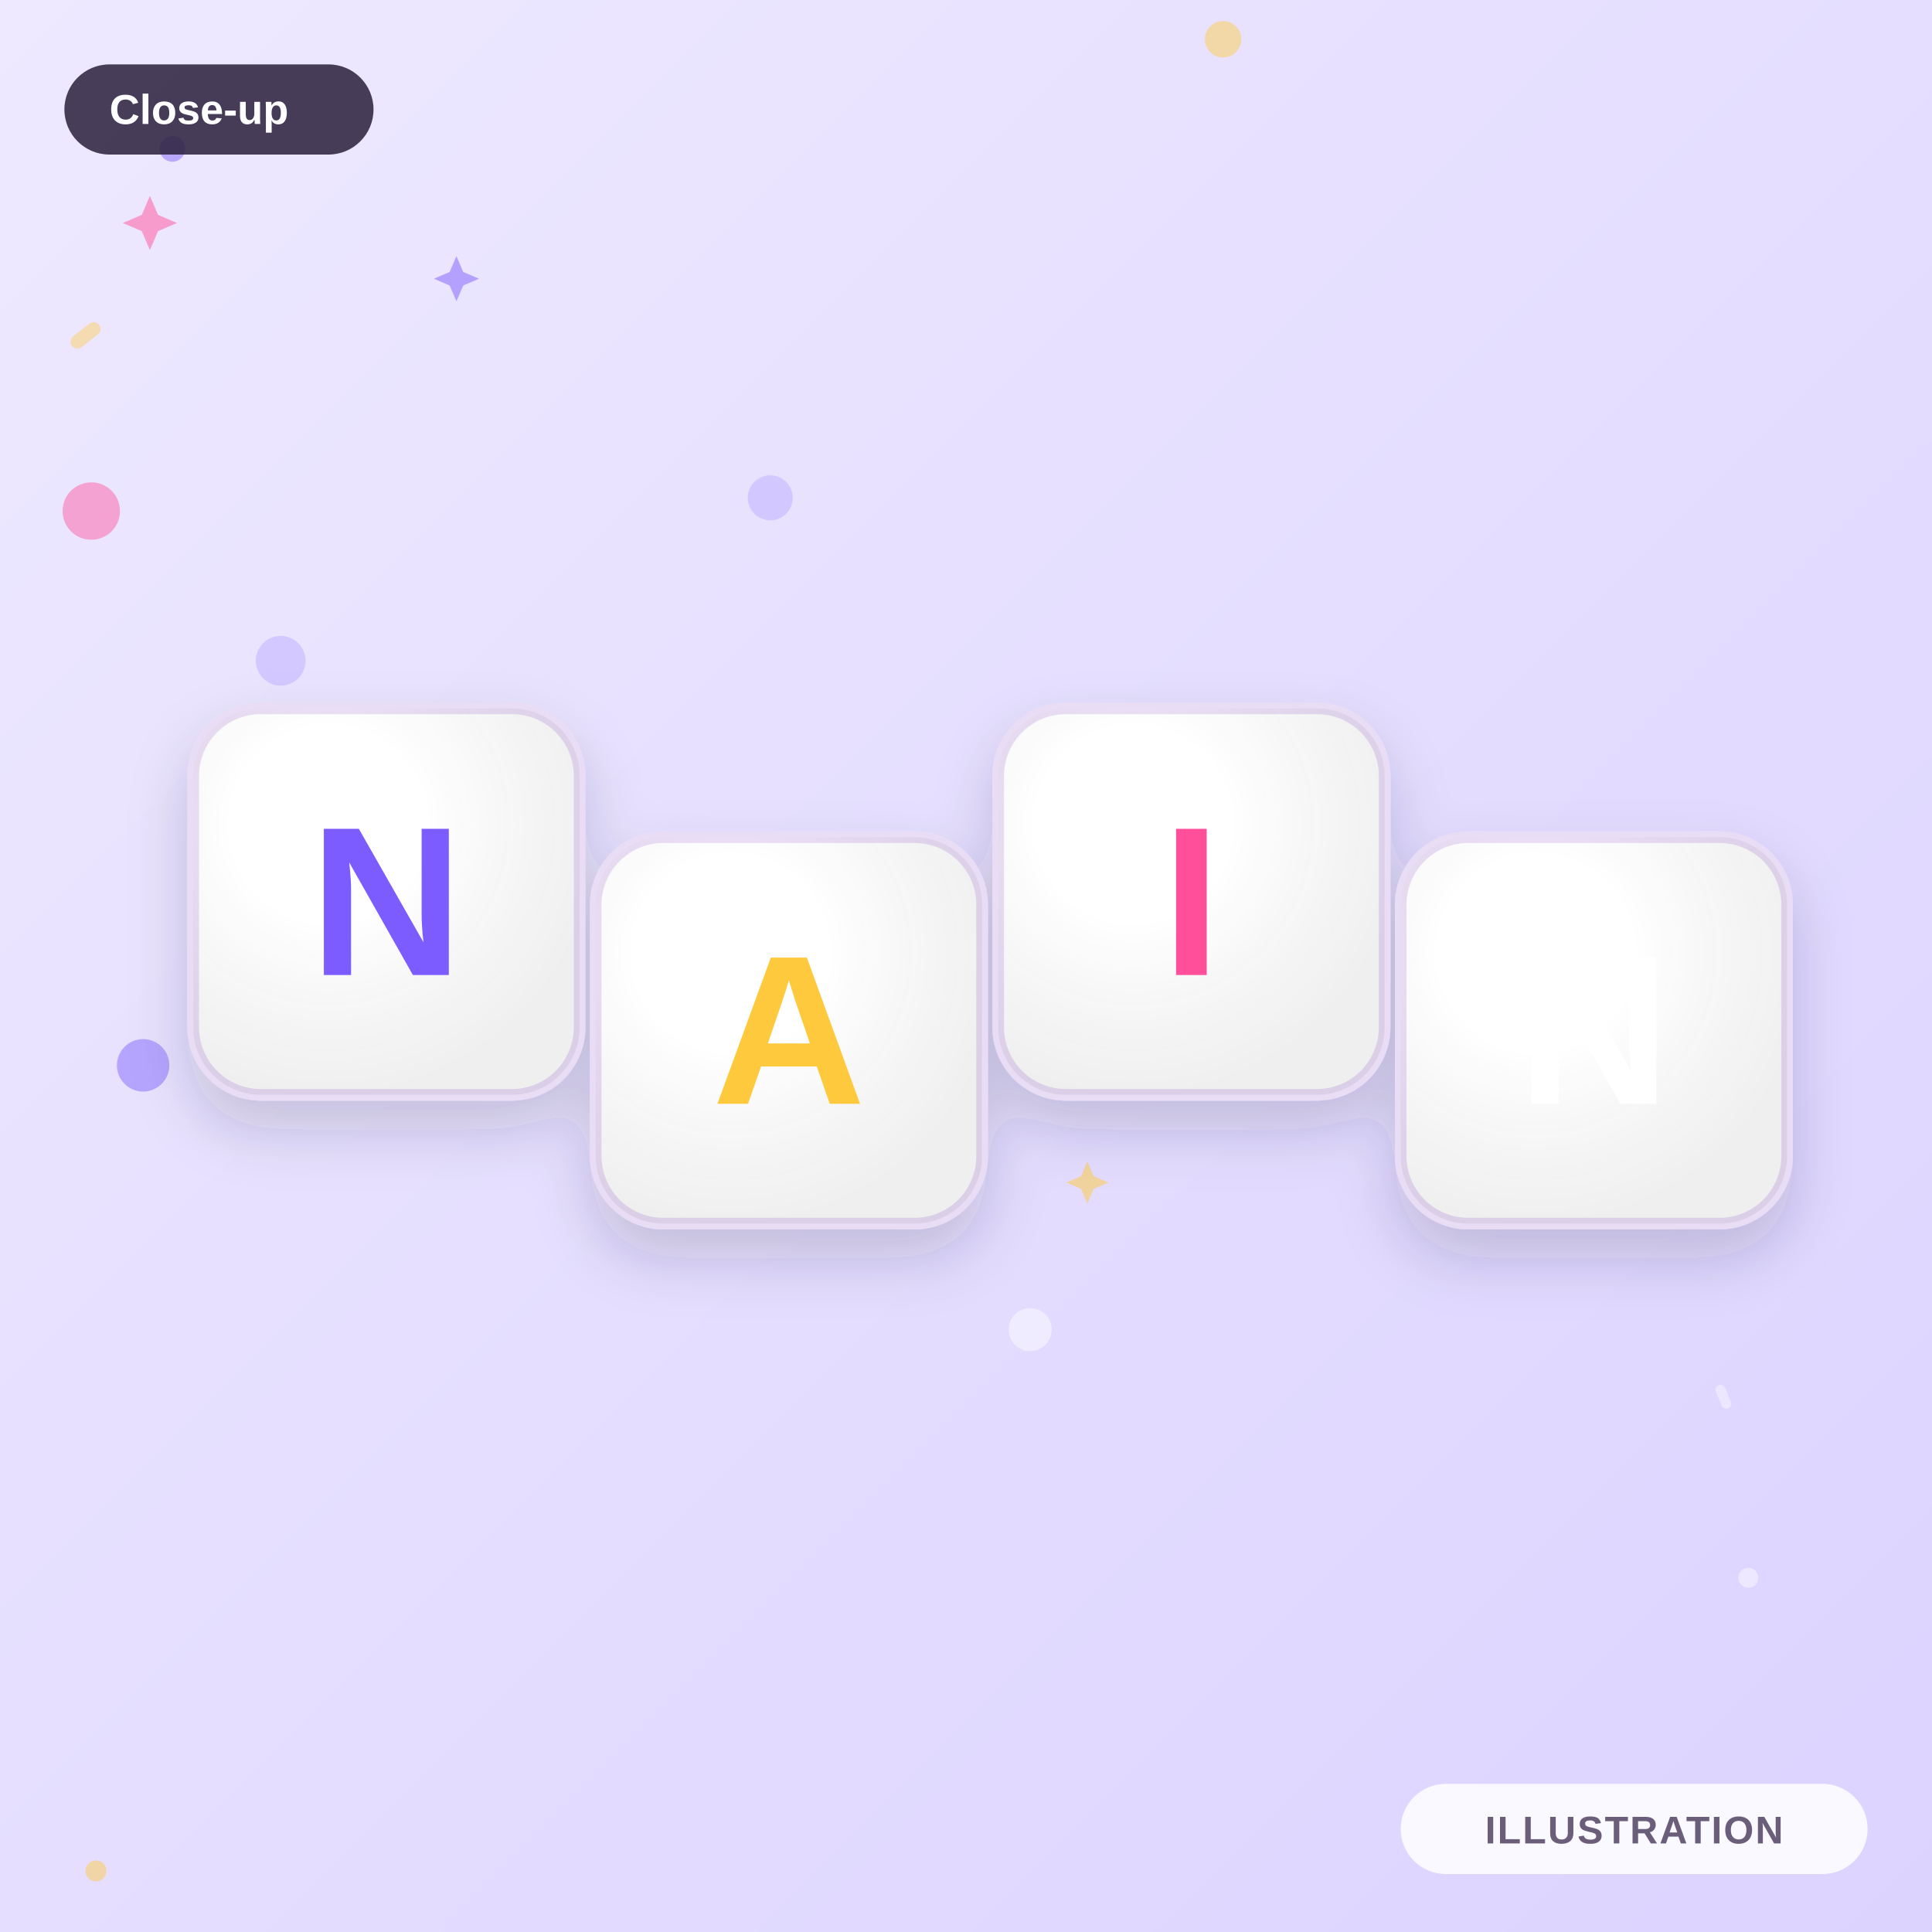
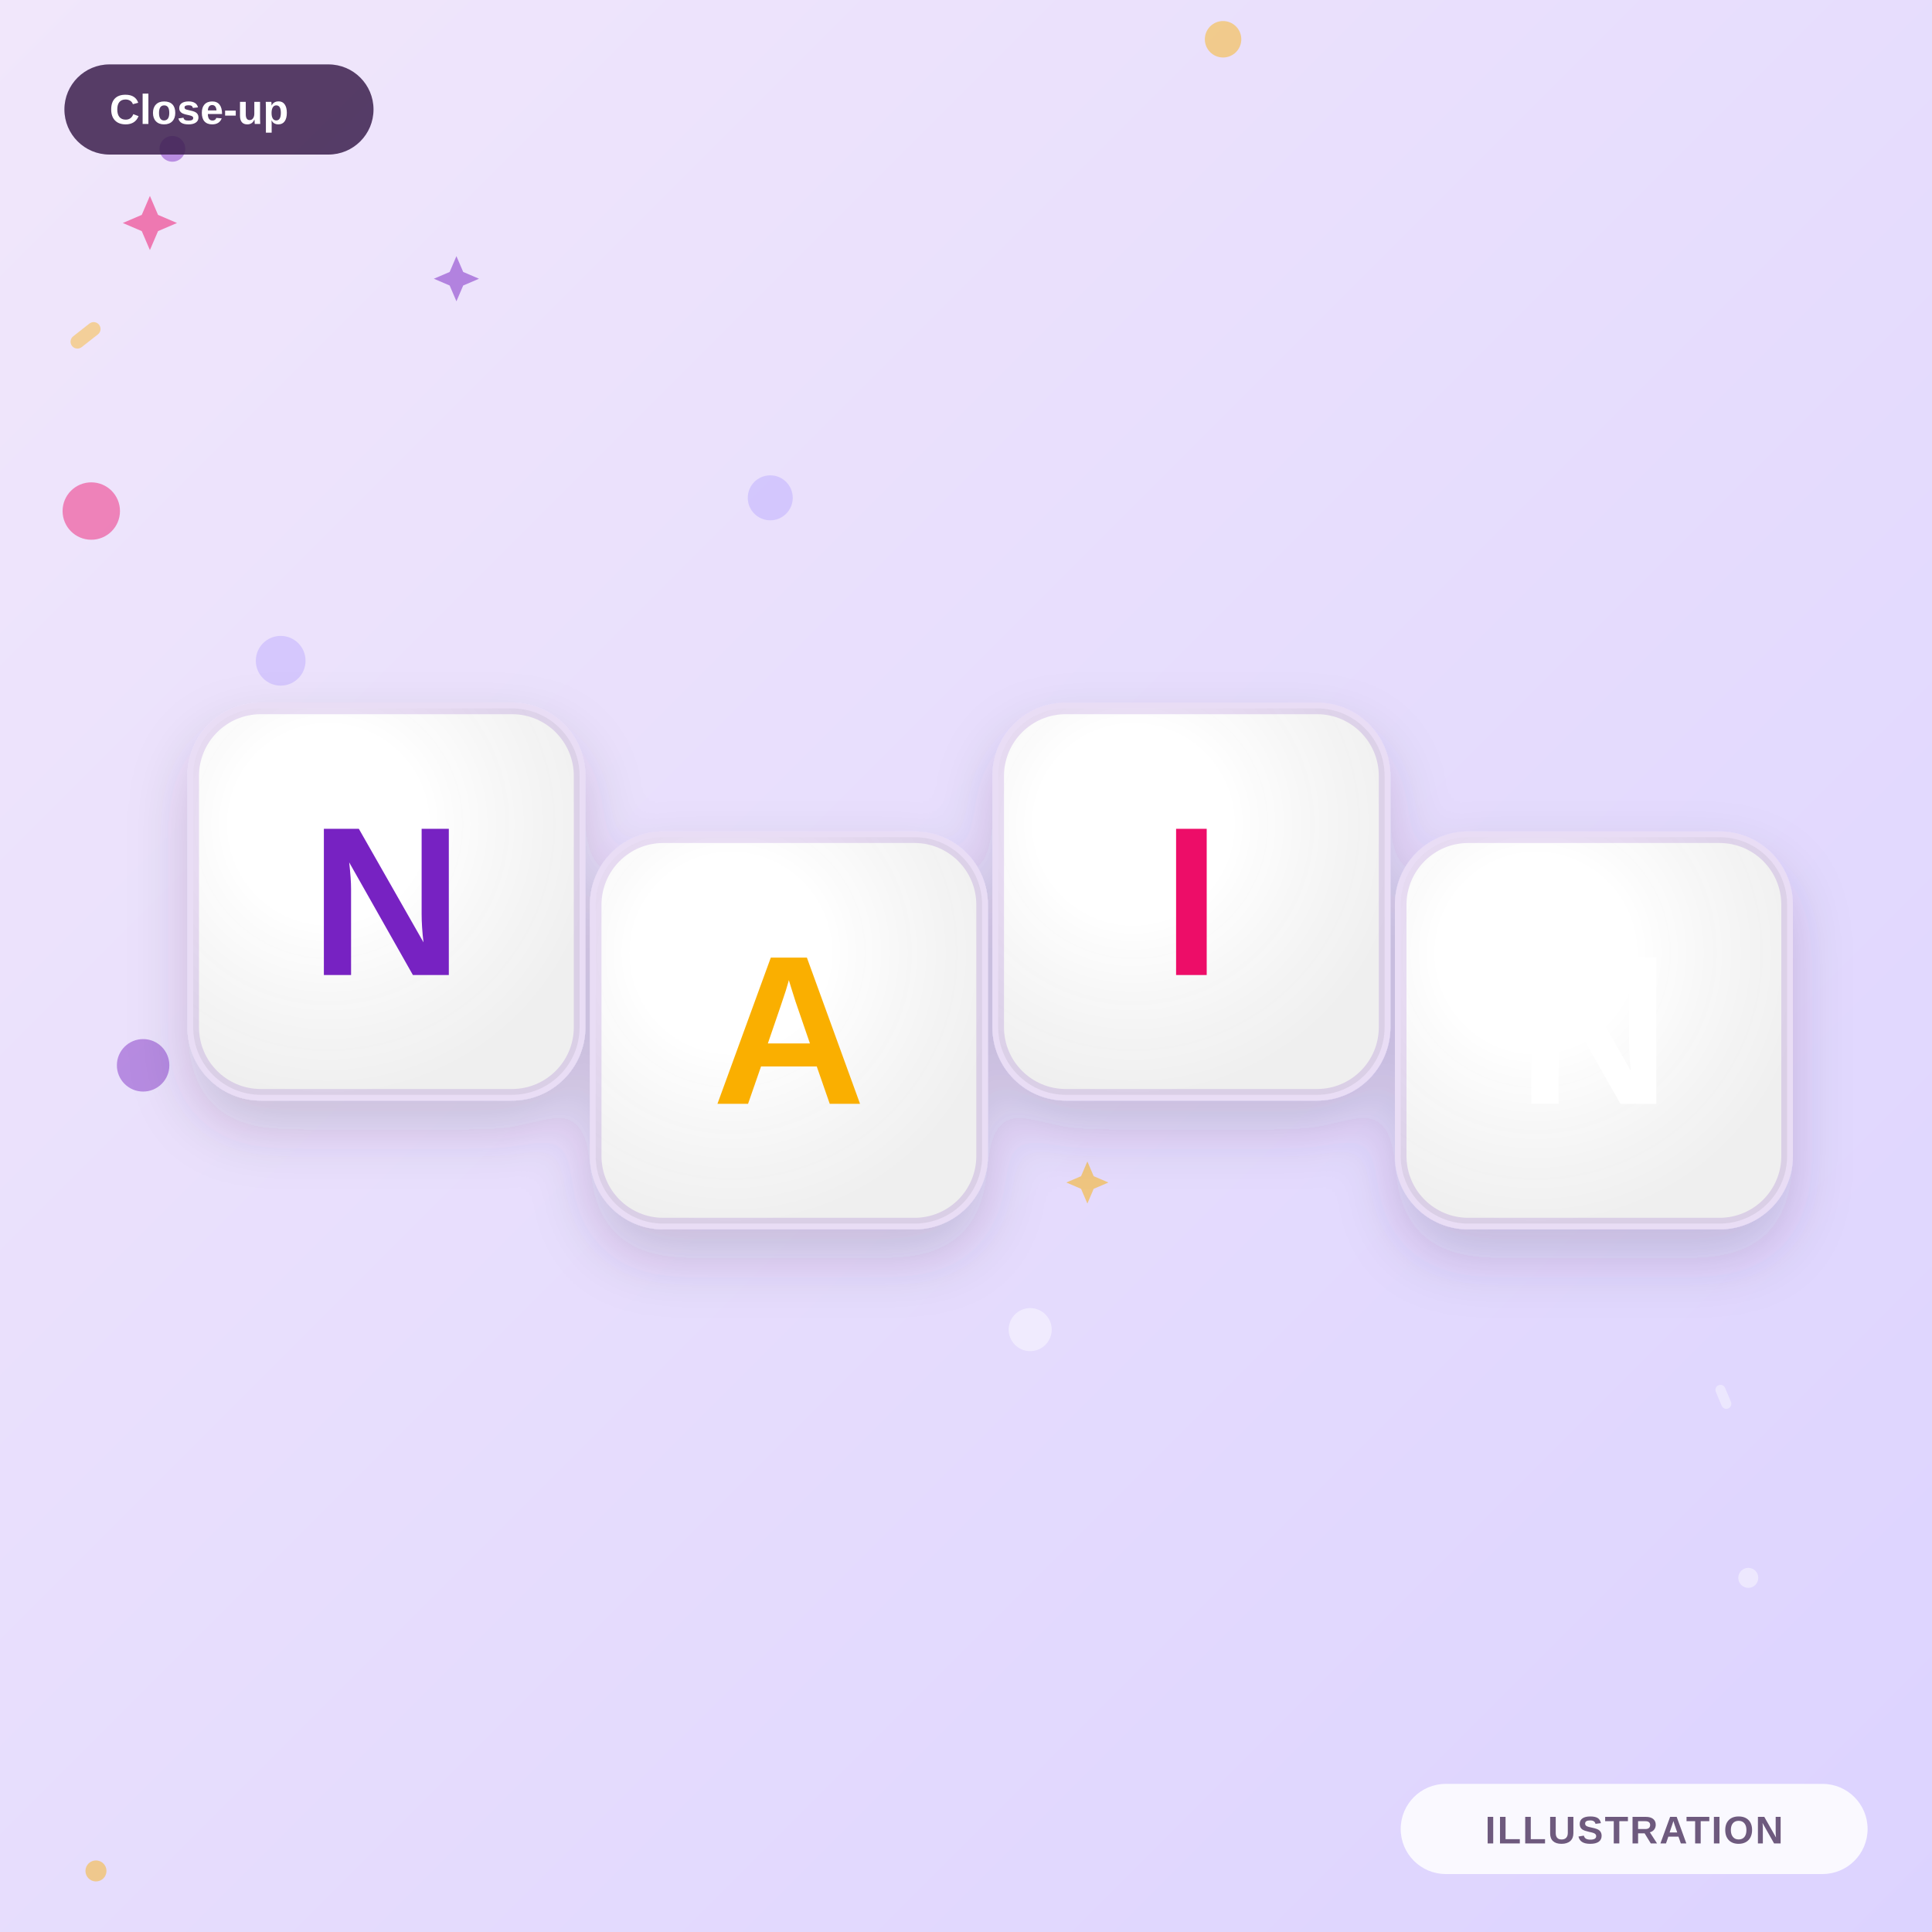
<svg xmlns="http://www.w3.org/2000/svg" viewBox="0 0 1200 1200" width="1200" height="1200" role="img">
  <defs>
    <linearGradient id="bg-name-keychain-close-up" x1="0" y1="0" x2="1" y2="1">
-       <stop offset="0" stop-color="#EEE9FF" />
+       <stop offset="0" stop-color="#F1E7FB" />
      <stop offset="1" stop-color="#DCD3FF" />
    </linearGradient>
    <radialGradient id="shine-name-keychain-close-up" cx="0.35" cy="0.3" r="0.7">
      <stop offset="0" stop-color="#fff" stop-opacity="0.85" />
      <stop offset="0.35" stop-color="#fff" stop-opacity="0.15" />
      <stop offset="1" stop-color="#000" stop-opacity="0.12" />
    </radialGradient>
    <filter id="shadow-name-keychain-close-up" x="-20%" y="-20%" width="140%" height="140%">
-       <feDropShadow dx="0" dy="18" stdDeviation="18" flood-color="#2A1E3B" flood-opacity="0.18" />
+       <feDropShadow dx="0" dy="18" stdDeviation="18" flood-color="#3B1F4C" flood-opacity="0.18" />
    </filter>
  </defs>
  <rect width="1200" height="1200" fill="url(#bg-name-keychain-close-up)" />
  <circle cx="478.417" cy="309.206" r="13.974" fill="#B9A7FF" opacity="0.45" />
-   <circle cx="107.069" cy="92.441" r="7.994" fill="#7B5CFF" opacity="0.45" />
-   <rect x="64.175" y="205.059" width="21.356" height="8.542" rx="4.271" fill="#FFC93C" opacity="0.4" transform="rotate(141.876 64.17466 205.0589)" />
-   <path d="M93.106 121.671 L98.157 133.456 L109.941 138.506 L98.157 143.556 L93.106 155.341 L88.056 143.556 L76.271 138.506 L88.056 133.456Z" fill="#FF4F9A" opacity="0.5" />
-   <rect x="1003.879" y="611.908" width="21.916" height="8.766" rx="4.383" fill="#FFC93C" opacity="0.4" transform="rotate(2.595934 1003.879 611.9079)" />
+   <circle cx="107.069" cy="92.441" r="7.994" fill="#7721C2" opacity="0.45" />
+   <rect x="64.175" y="205.059" width="21.356" height="8.542" rx="4.271" fill="#FAAF04" opacity="0.4" transform="rotate(141.876 64.17466 205.0589)" />
+   <path d="M93.106 121.671 L98.157 133.456 L109.941 138.506 L98.157 143.556 L93.106 155.341 L88.056 143.556 L76.271 138.506 L88.056 133.456Z" fill="#ED0C68" opacity="0.5" />
+   <rect x="1003.879" y="611.908" width="21.916" height="8.766" rx="4.383" fill="#FAAF04" opacity="0.4" transform="rotate(2.595934 1003.879 611.9079)" />
  <path d="M926.523 669.31 L931.293 680.44 L942.424 685.211 L931.293 689.981 L926.523 701.112 L921.752 689.981 L910.622 685.211 L921.752 680.44Z" fill="#B9A7FF" opacity="0.5" />
-   <circle cx="56.695" cy="317.419" r="17.827" fill="#FF4F9A" opacity="0.45" />
-   <path d="M160.671 493.822 L164.12 501.87 L172.167 505.318 L164.12 508.767 L160.671 516.814 L157.222 508.767 L149.175 505.318 L157.222 501.87Z" fill="#FF4F9A" opacity="0.5" />
+   <circle cx="56.695" cy="317.419" r="17.827" fill="#ED0C68" opacity="0.45" />
+   <path d="M160.671 493.822 L164.12 501.87 L172.167 505.318 L164.12 508.767 L160.671 516.814 L157.222 508.767 L149.175 505.318 L157.222 501.87Z" fill="#ED0C68" opacity="0.5" />
  <rect x="693.012" y="601.074" width="25.339" height="10.136" rx="5.068" fill="#FFFFFF" opacity="0.4" transform="rotate(171.7165 693.0123 601.0742)" />
-   <circle cx="59.607" cy="1162.076" r="6.526" fill="#FFC93C" opacity="0.45" />
+   <circle cx="59.607" cy="1162.076" r="6.526" fill="#FAAF04" opacity="0.45" />
  <circle cx="174.337" cy="410.41" r="15.448" fill="#B9A7FF" opacity="0.45" />
  <circle cx="639.871" cy="825.851" r="13.362" fill="#FFFFFF" opacity="0.45" />
-   <path d="M283.497 159.103 L287.704 168.919 L297.52 173.126 L287.704 177.333 L283.497 187.149 L279.29 177.333 L269.474 173.126 L279.29 168.919Z" fill="#7B5CFF" opacity="0.5" />
-   <circle cx="88.896" cy="661.692" r="16.297" fill="#7B5CFF" opacity="0.45" />
+   <path d="M283.497 159.103 L287.704 168.919 L297.52 173.126 L287.704 177.333 L283.497 187.149 L279.29 177.333 L269.474 173.126 L279.29 168.919Z" fill="#7721C2" opacity="0.5" />
+   <circle cx="88.896" cy="661.692" r="16.297" fill="#7721C2" opacity="0.45" />
  <rect x="1070.29" y="859.194" width="15.623" height="6.249" rx="3.125" fill="#FFFFFF" opacity="0.4" transform="rotate(67.23382 1070.29 859.1939)" />
-   <circle cx="759.672" cy="24.393" r="11.321" fill="#FFC93C" opacity="0.45" />
-   <path d="M675.39 721.395 L679.314 730.55 L688.469 734.474 L679.314 738.398 L675.39 747.553 L671.466 738.398 L662.312 734.474 L671.466 730.55Z" fill="#FFC93C" opacity="0.5" />
+   <circle cx="759.672" cy="24.393" r="11.321" fill="#FAAF04" opacity="0.45" />
+   <path d="M675.39 721.395 L679.314 730.55 L688.469 734.474 L679.314 738.398 L675.39 747.553 L671.466 738.398 L662.312 734.474 L671.466 730.55Z" fill="#FAAF04" opacity="0.5" />
  <circle cx="1085.894" cy="980.028" r="6.205" fill="#FFFFFF" opacity="0.45" />
  <g filter="url(#shadow-name-keychain-close-up)">
    <rect x="120" y="440" width="240" height="240" rx="42" fill="#FFFFFF" stroke="#E9DDF5" stroke-width="7.2" />
    <rect x="120" y="440" width="240" height="240" rx="42" fill="url(#shine-name-keychain-close-up)" opacity="0.5" />
-     <text x="240" y="605.6" text-anchor="middle" font-family="Arial Rounded MT Bold, Arial, sans-serif" font-weight="700" font-size="132" fill="#7B5CFF">N</text>
+     <text x="240" y="605.6" text-anchor="middle" font-family="Arial Rounded MT Bold, Arial, sans-serif" font-weight="700" font-size="132" fill="#7721C2">N</text>
    <rect x="370" y="520" width="240" height="240" rx="42" fill="#FFFFFF" stroke="#E9DDF5" stroke-width="7.2" />
    <rect x="370" y="520" width="240" height="240" rx="42" fill="url(#shine-name-keychain-close-up)" opacity="0.5" />
-     <text x="490" y="685.6" text-anchor="middle" font-family="Arial Rounded MT Bold, Arial, sans-serif" font-weight="700" font-size="132" fill="#FFC93C">A</text>
+     <text x="490" y="685.6" text-anchor="middle" font-family="Arial Rounded MT Bold, Arial, sans-serif" font-weight="700" font-size="132" fill="#FAAF04">A</text>
    <rect x="620" y="440" width="240" height="240" rx="42" fill="#FFFFFF" stroke="#E9DDF5" stroke-width="7.2" />
    <rect x="620" y="440" width="240" height="240" rx="42" fill="url(#shine-name-keychain-close-up)" opacity="0.5" />
-     <text x="740" y="605.6" text-anchor="middle" font-family="Arial Rounded MT Bold, Arial, sans-serif" font-weight="700" font-size="132" fill="#FF4F9A">I</text>
+     <text x="740" y="605.6" text-anchor="middle" font-family="Arial Rounded MT Bold, Arial, sans-serif" font-weight="700" font-size="132" fill="#ED0C68">I</text>
    <rect x="870" y="520" width="240" height="240" rx="42" fill="#FFFFFF" stroke="#E9DDF5" stroke-width="7.2" />
    <rect x="870" y="520" width="240" height="240" rx="42" fill="url(#shine-name-keychain-close-up)" opacity="0.5" />
    <text x="990" y="685.6" text-anchor="middle" font-family="Arial Rounded MT Bold, Arial, sans-serif" font-weight="700" font-size="132" fill="#FFFFFF">N</text>
  </g>
  <g>
-     <rect x="40" y="40" width="192" height="56" rx="28" fill="#2A1E3B" opacity="0.85" />
+     <rect x="40" y="40" width="192" height="56" rx="28" fill="#3B1F4C" opacity="0.85" />
    <text x="68" y="77" font-family="Arial, sans-serif" font-size="26" font-weight="700" fill="#FFFFFF">Close-up</text>
  </g>
  <g>
    <rect x="870" y="1108" width="290" height="56" rx="28" fill="#FFFFFF" opacity="0.85" />
-     <text x="1015" y="1145" text-anchor="middle" font-family="Arial, sans-serif" font-size="24" font-weight="700" fill="#6B5E7B" letter-spacing="1">ILLUSTRATION</text>
+     <text x="1015" y="1145" text-anchor="middle" font-family="Arial, sans-serif" font-size="24" font-weight="700" fill="#6E5A7E" letter-spacing="1">ILLUSTRATION</text>
  </g>
</svg>
